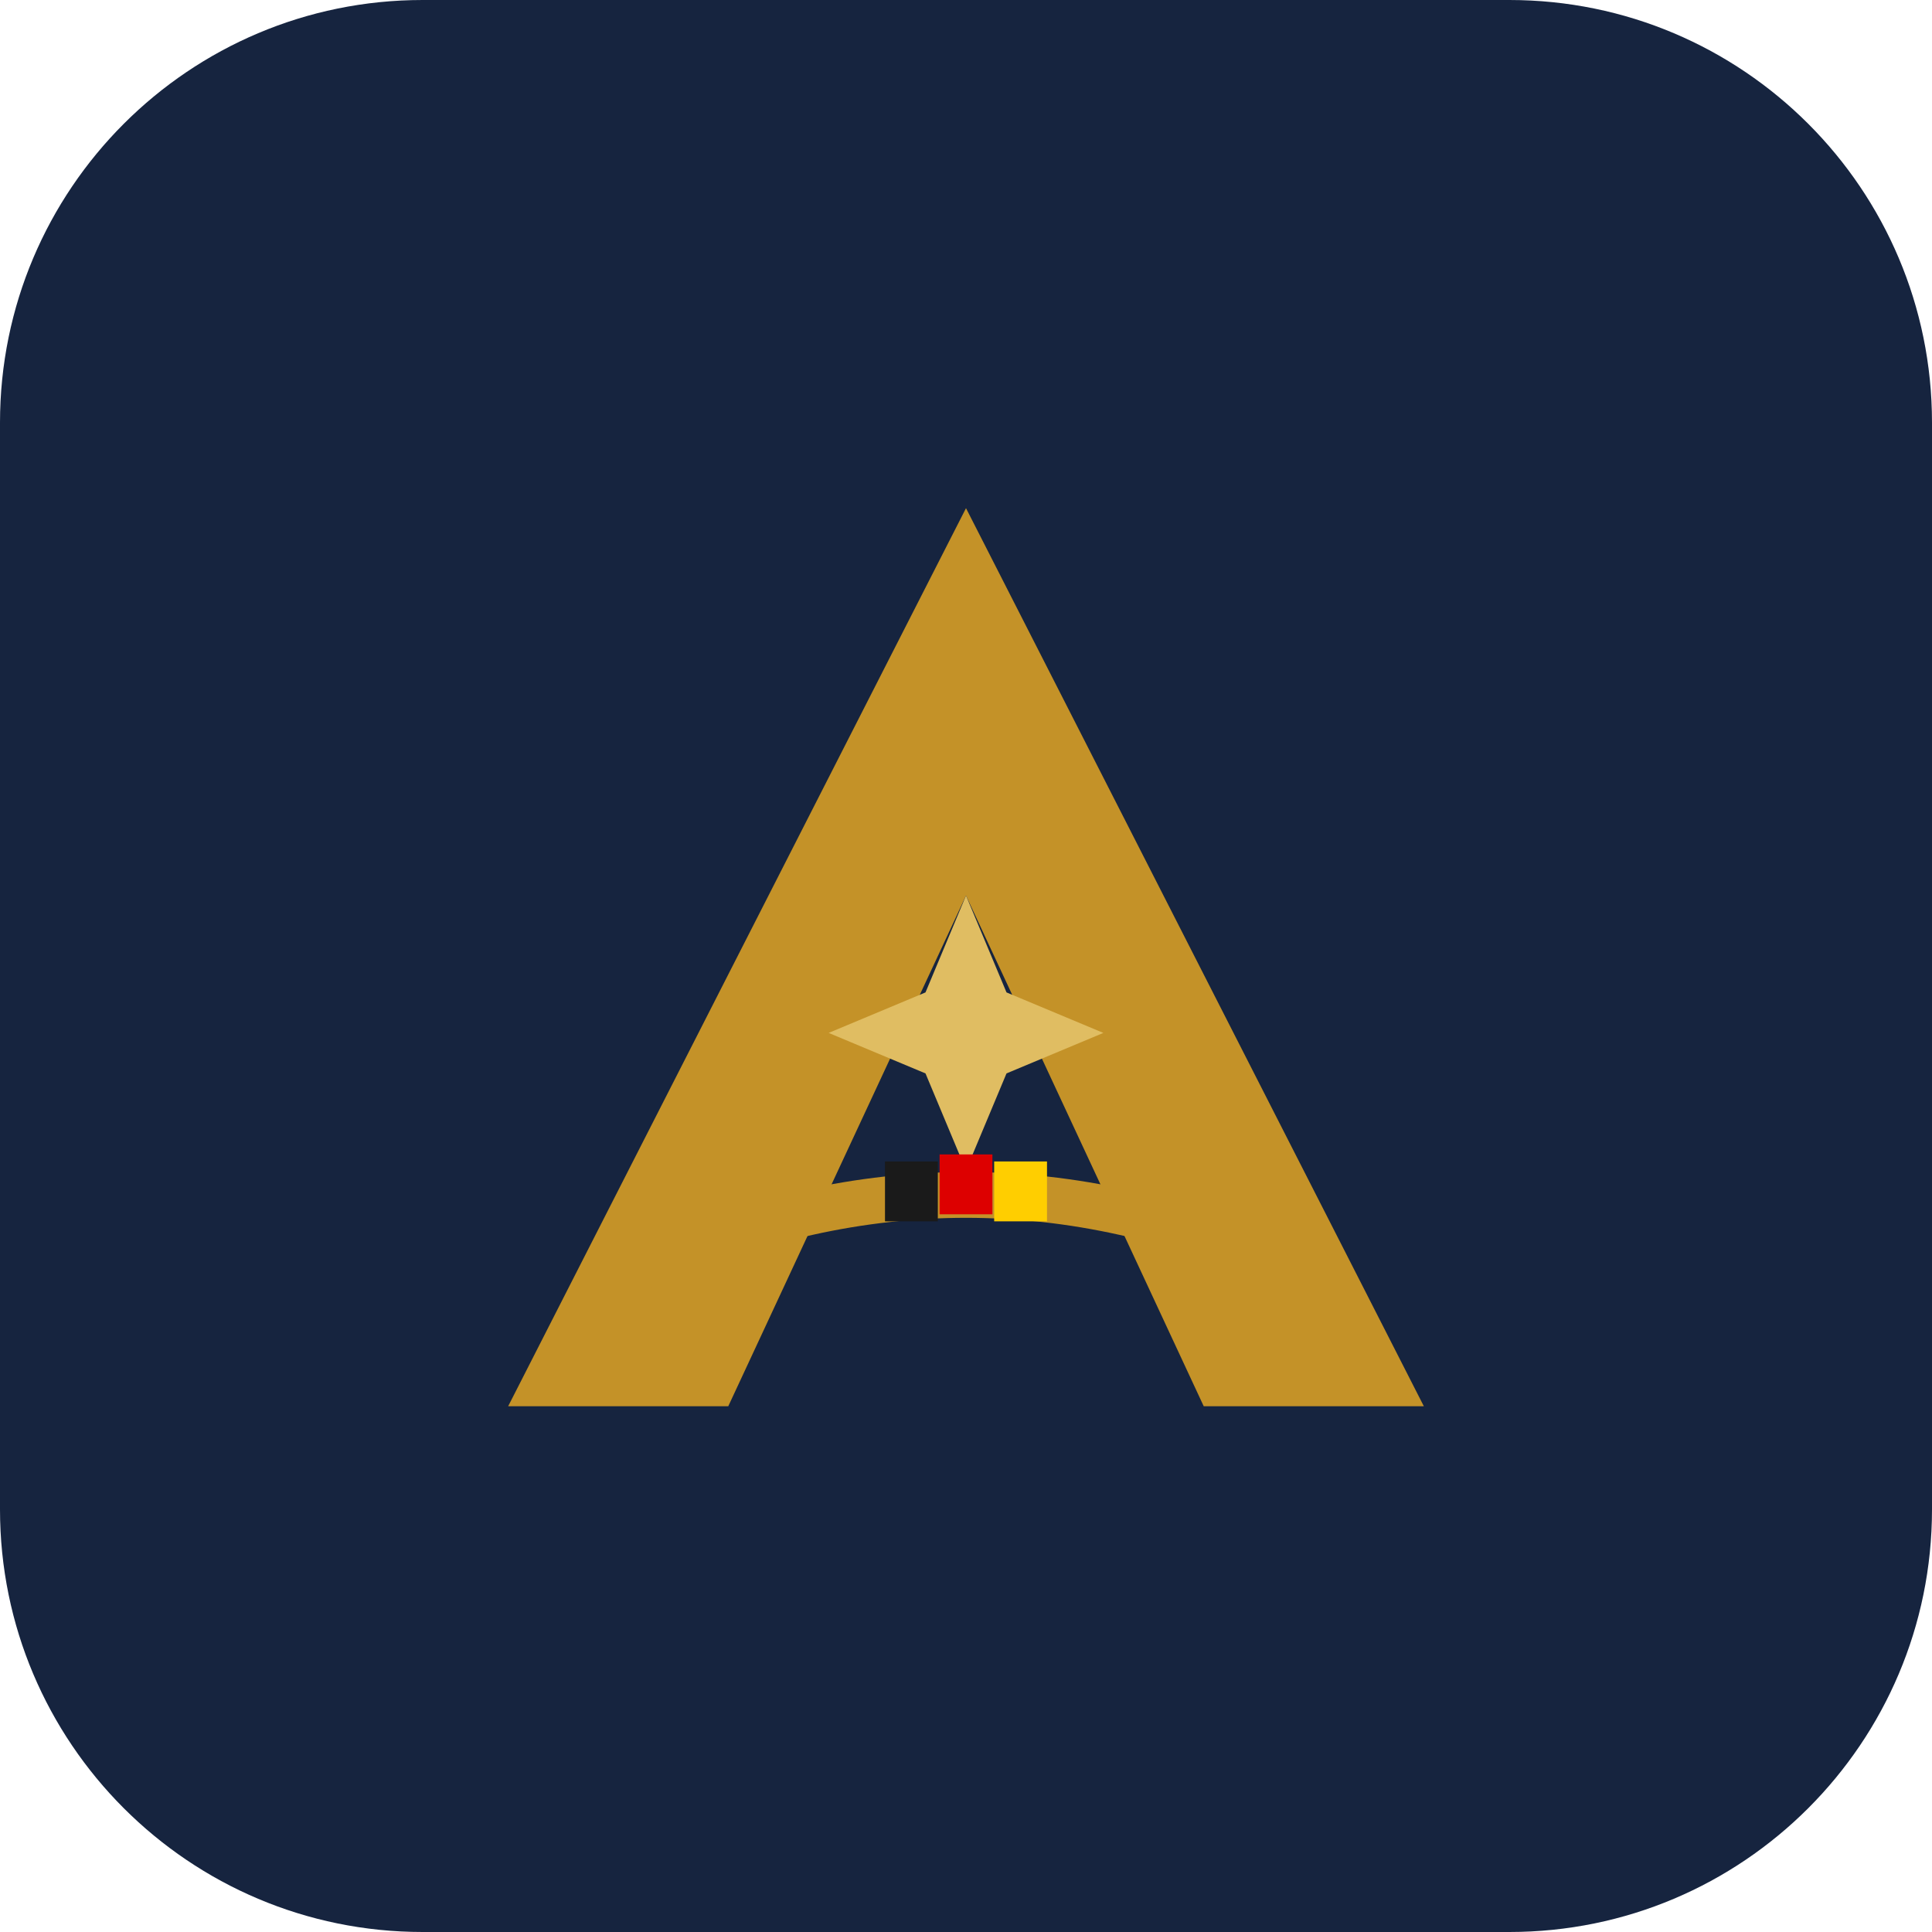
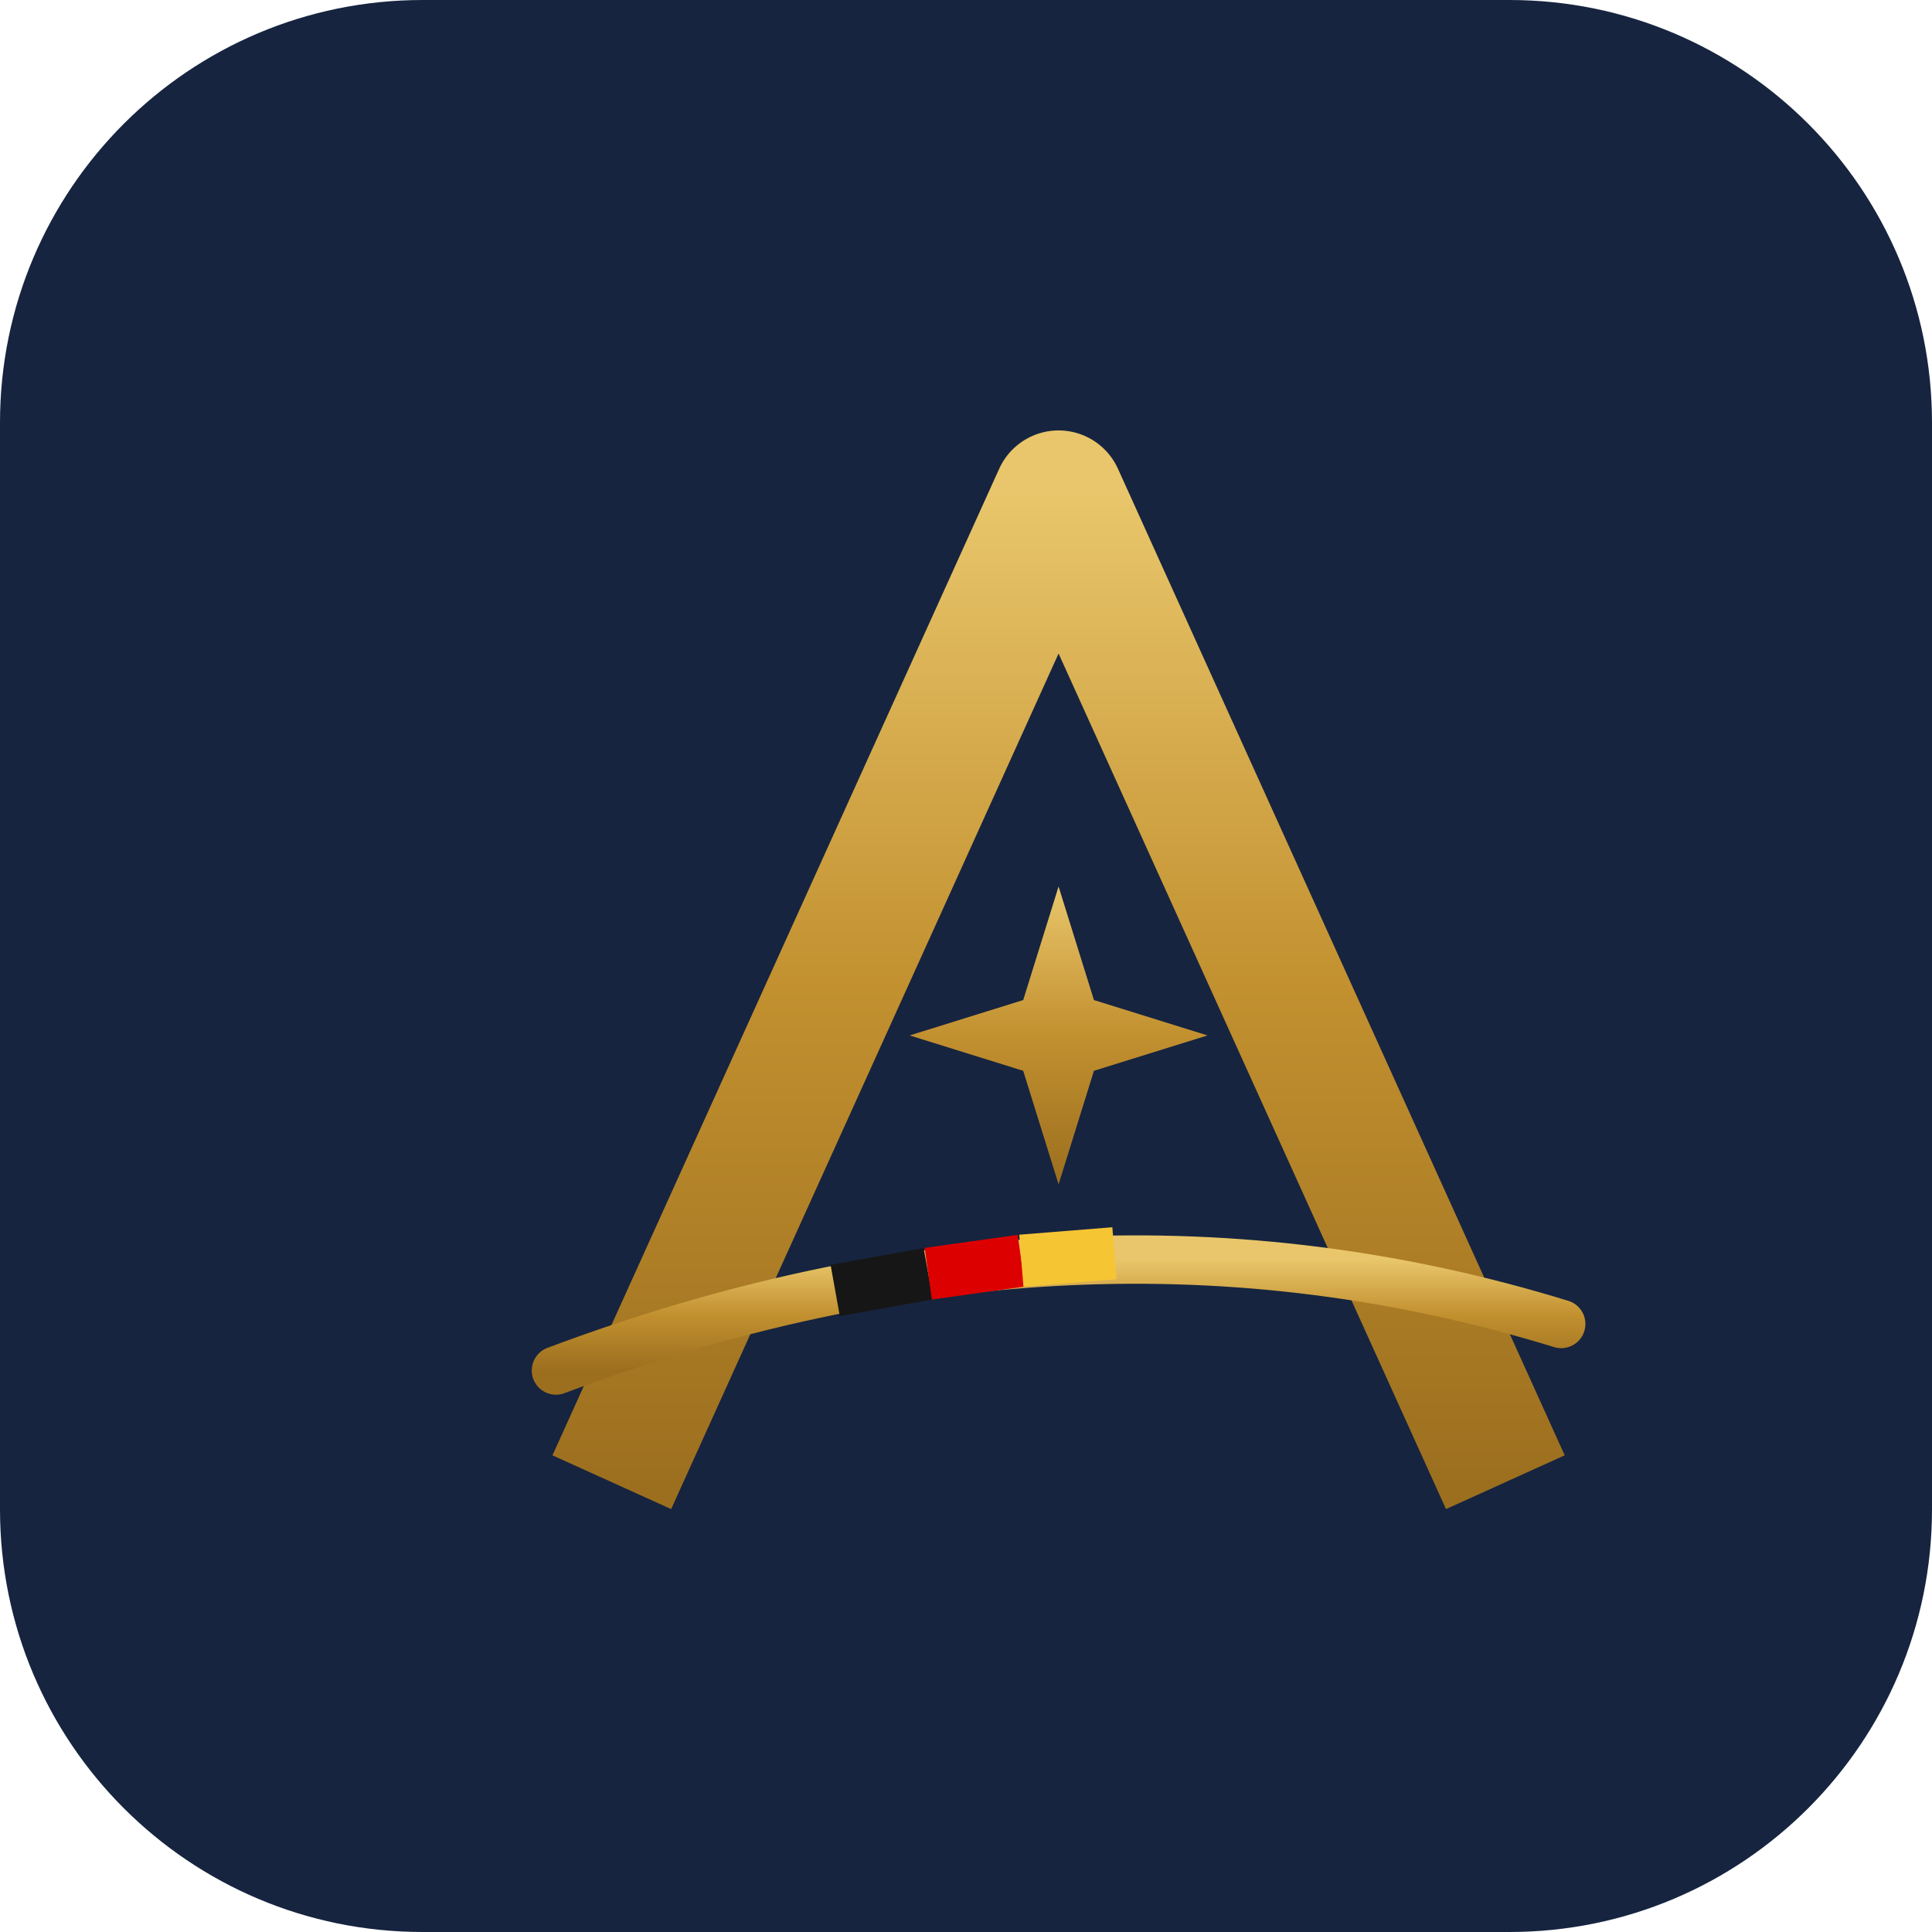
<svg xmlns="http://www.w3.org/2000/svg" viewBox="0 0 192 192" width="192" height="192">
+   <defs>
+     <linearGradient id="agGold" x1="0" y1="0" x2="0" y2="1">
+       <stop offset="0" stop-color="#e9c66b" />
+       <stop offset=".5" stop-color="#c2902f" />
+       <stop offset="1" stop-color="#9c6f1f" />
+     </linearGradient>
+   </defs>
  <rect width="192" height="192" rx="42" fill="#16243F" />
-   <g transform="translate(40 40) scale(1.75)">
-     <path d="M32 6 L58 57 L45.5 57 L32 28 L18.5 57 L6 57 Z" fill="#c49228" />
-     <path d="M32 28 l2.3 5.5 5.5 2.3 -5.5 2.3 -2.3 5.5 -2.3 -5.5 -5.5 -2.3 5.5 -2.3 Z" fill="#e0bd62" />
-     <path d="M14 49 Q32 41 50 49" fill="none" stroke="#c49228" stroke-width="2.6" stroke-linecap="round" />
-     <rect x="27.4" y="43.1" width="3" height="3.4" fill="#1a1a1a" />
-     <rect x="30.5" y="42.7" width="3" height="3.4" fill="#DD0000" />
-     <rect x="33.6" y="43.1" width="3" height="3.4" fill="#FFCE00" />
+   <g transform="translate(46 40) scale(1.85)">
+     <path d="M8 58 L32 5 L56 58" fill="none" stroke="url(#agGold)" stroke-width="7" stroke-linejoin="round" />
+     <path d="M32 26 l1.9 6.1 6.1 1.9 -6.1 1.9 -1.9 6.1 -1.9 -6.1 -6.1 -1.9 6.1 -1.9 Z" fill="url(#agGold)" />
+     <path d="M5 52 Q33 41.5 59 49.5" fill="none" stroke="url(#agGold)" stroke-width="2.6" stroke-linecap="round" />
+     <path d="M20 47.7 L25 46.8" stroke="#161616" stroke-width="2.8" />
+     <path d="M25 46.8 L30 46.1" stroke="#DD0000" stroke-width="2.8" />
+     <path d="M30 46.1 L35 45.7" stroke="#F6C534" stroke-width="2.8" />
  </g>
</svg>
